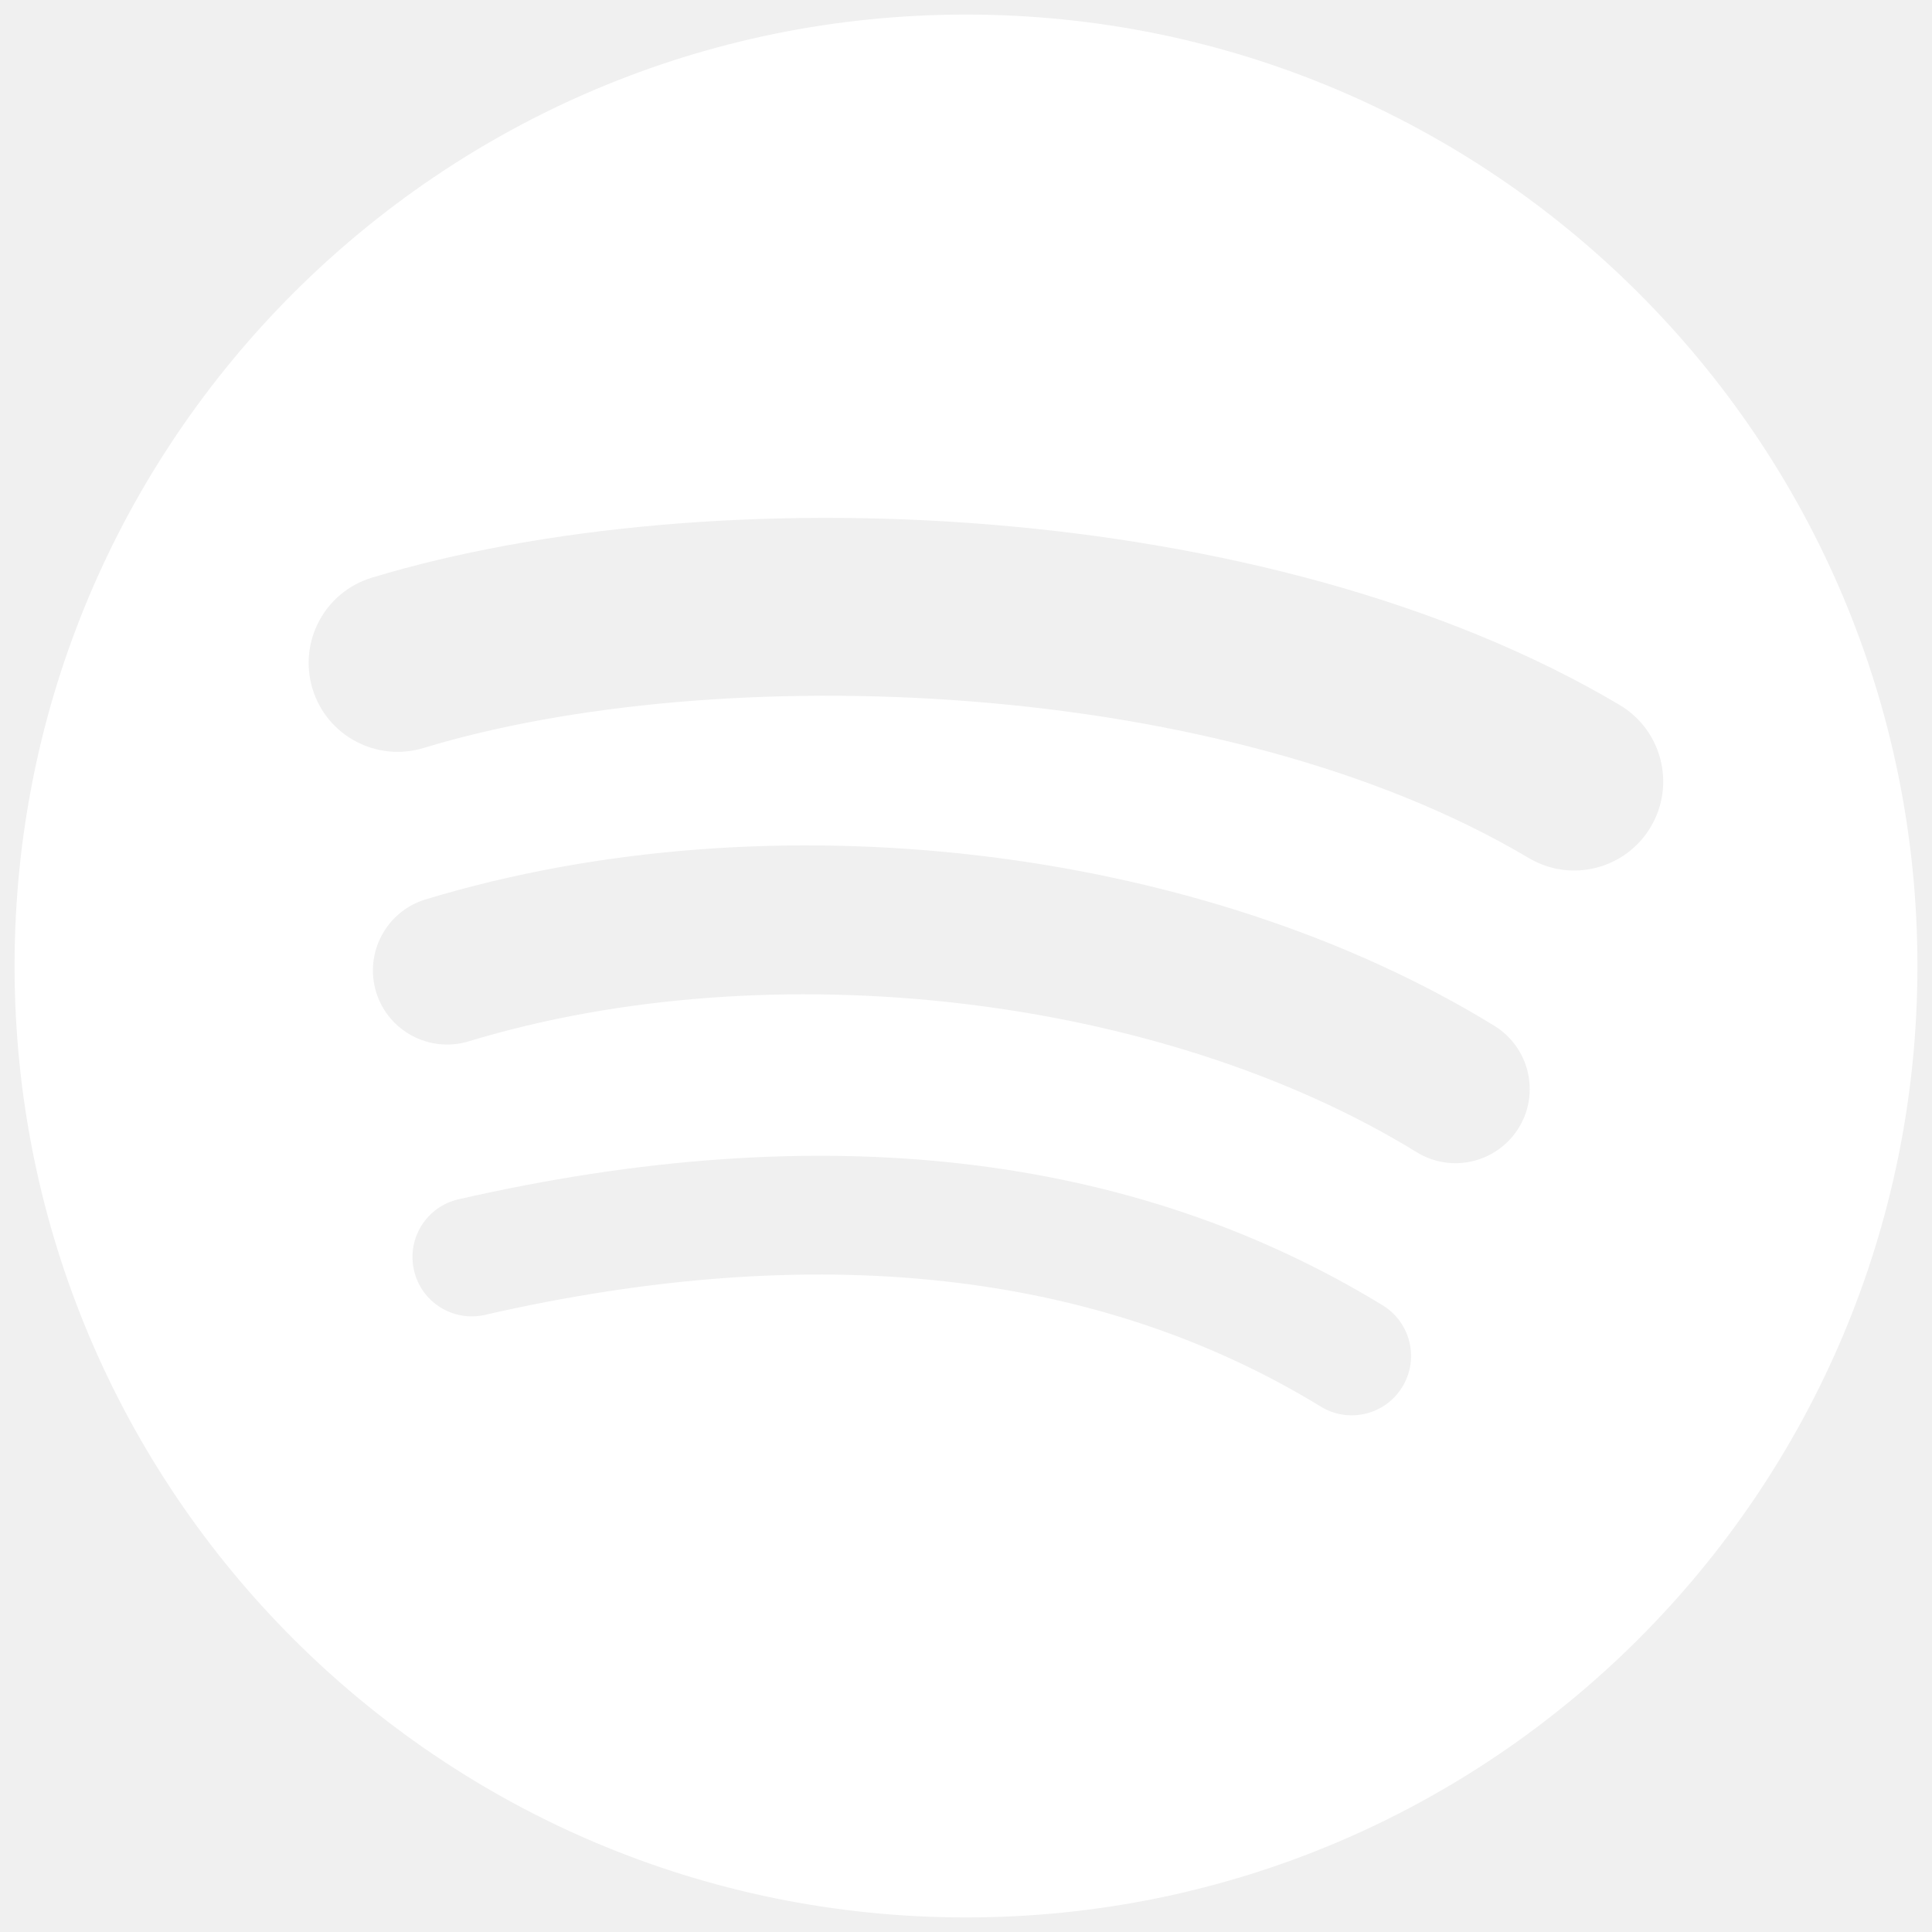
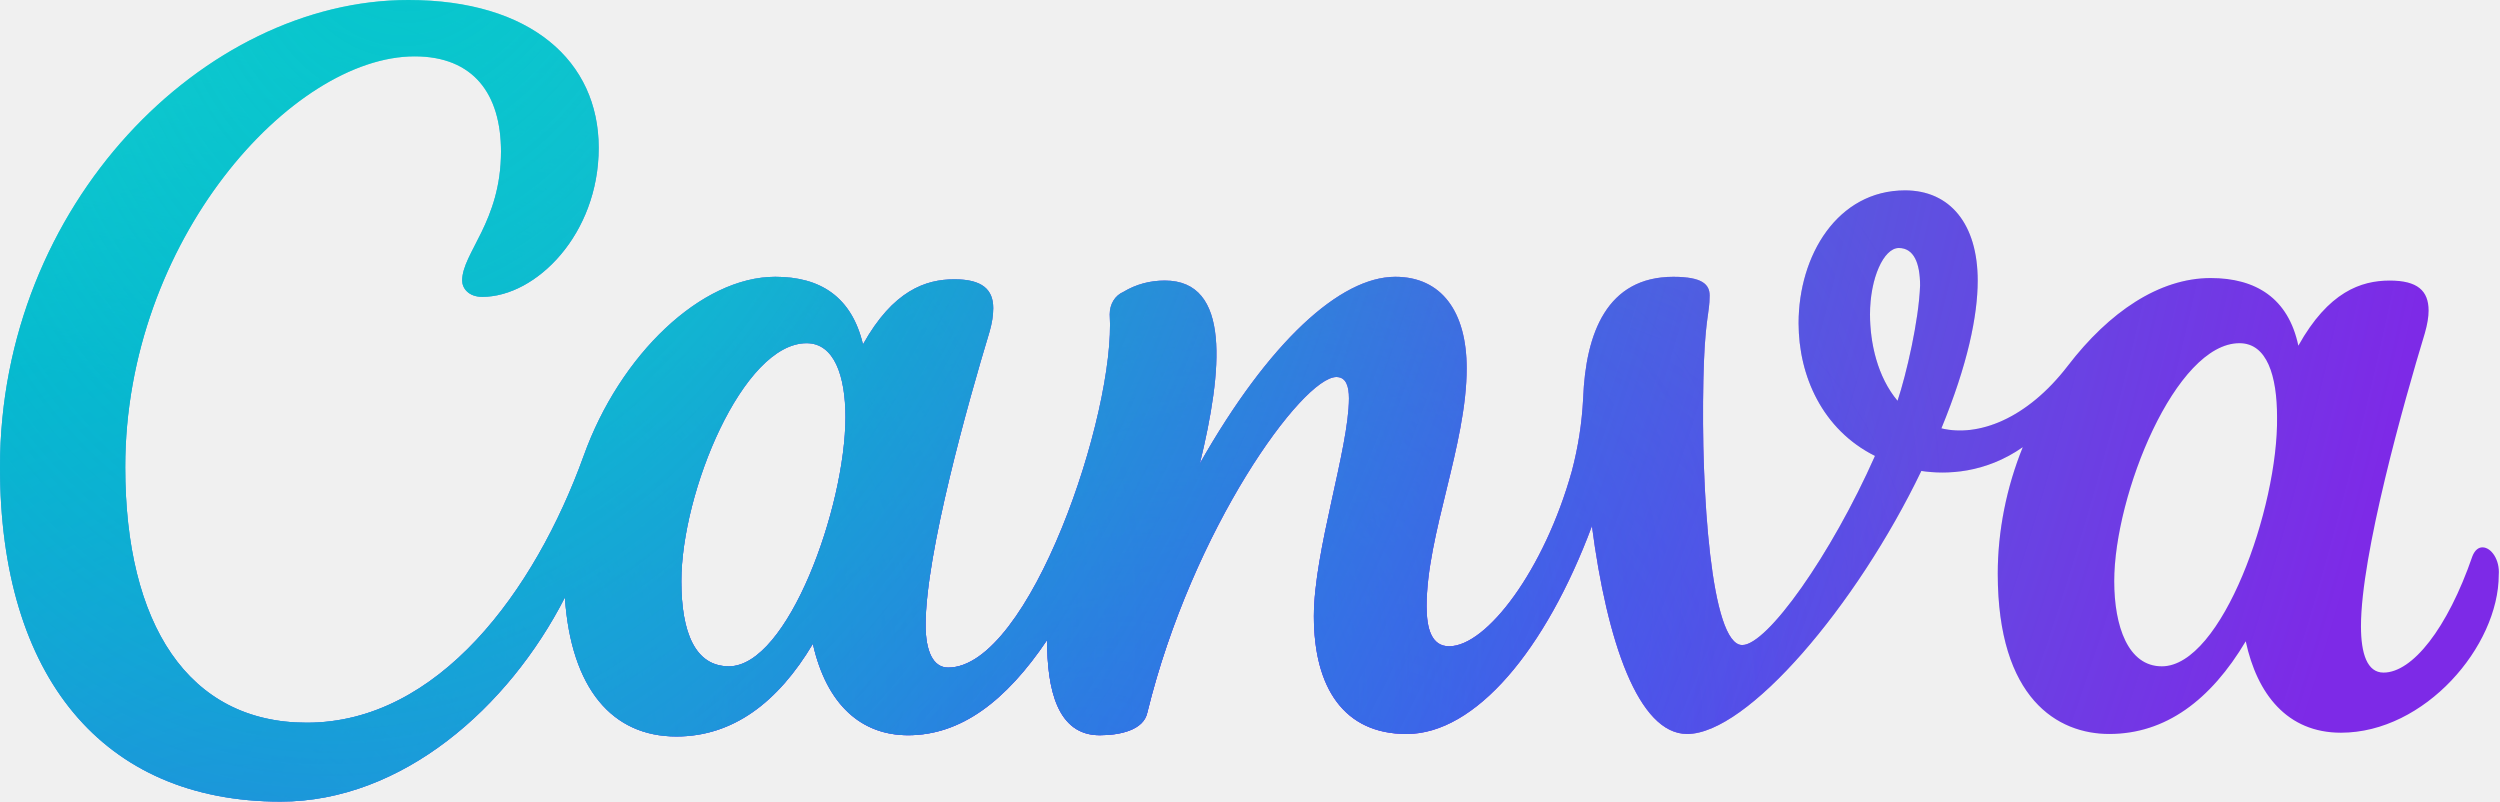
- <svg xmlns="http://www.w3.org/2000/svg" viewBox="0 0 226.733 226.733" height="226.733" width="226.733" xml:space="preserve" id="svg2" version="1.1">
-   <defs id="defs6">
-  </defs>
-   <g transform="matrix(1.333333,0,0,-1.333333,0,226.7333)" id="g10">
-     <g transform="scale(0.1)" id="g12">
-       <path id="path14" style="fill:#ffffff;fill-opacity:1;fill-rule:nonzero;stroke:none" d="m 1345.62,945.281 c -269.94,160.309 -715.202,175.049 -972.893,96.839 -41.383,-12.56 -85.145,10.81 -97.68,52.18 -12.543,41.41 10.793,85.14 52.207,97.72 295.812,89.79 787.556,72.45 1098.316,-112.02 37.22,-22.1 49.43,-70.17 27.37,-107.328 -22.08,-37.219 -70.19,-49.488 -107.32,-27.391 z m -8.84,-237.441 c -18.94,-30.731 -59.12,-40.371 -89.81,-21.5 -225.05,138.336 -568.216,178.41 -834.466,97.59 -34.527,-10.434 -70.996,9.035 -81.484,43.496 -10.403,34.527 9.074,70.929 43.539,81.429 304.152,92.295 682.261,47.59 940.741,-111.253 30.69,-18.903 40.35,-59.102 21.48,-89.762 z M 1234.31,479.809 c -15.05,-24.68 -47.18,-32.411 -71.77,-17.368 -196.653,120.188 -444.173,147.329 -735.673,80.75 -28.09,-6.441 -56.086,11.161 -62.492,39.25 -6.434,28.079 11.102,56.079 39.254,62.489 318.996,72.925 592.633,41.539 813.361,-93.34 24.61,-15.031 32.36,-47.18 17.32,-71.781 z M 850.254,1687.68 c -462.496,0 -837.434,-374.93 -837.434,-837.418 0,-462.543 374.938,-837.442 837.434,-837.442 462.506,0 837.426,374.899 837.426,837.442 0,462.488 -374.92,837.418 -837.426,837.418">
-    </path>
-     </g>
+ <svg xmlns="http://www.w3.org/2000/svg" version="1.1" id="Layer_1" x="0px" y="0px" viewBox="0 0 199.6 64" style="enable-background:new 0 0 199.6 64;" xml:space="preserve">
+   <style type="text/css">
+   .st0{fill:url(#SVGID_1_);}
+ 	.st1{fill:url(#SVGID_2_);}
+ 	.st2{fill:url(#SVGID_3_);}
+ 	.st3{fill:url(#SVGID_4_);}
+ 	.st4{fill:url(#SVGID_5_);}
+ 	.st5{fill:url(#SVGID_6_);}
+  </style>
+   <g>
+     <linearGradient id="SVGID_1_" gradientUnits="userSpaceOnUse" x1="197.391" y1="143.922" x2="31.354" y2="183.435" gradientTransform="matrix(1 0 0 -1 0 209.0271)">
+       <stop offset="0" style="stop-color:#7D2AE7">
+    </stop>
+       <stop offset="0.771" style="stop-color:#7D2AE7">
+    </stop>
+       <stop offset="1" style="stop-color:#7D2AE7;stop-opacity:0">
+    </stop>
+     </linearGradient>
+     <path class="st0" d="M198.2,43.7c-0.3,0-0.6,0.2-0.8,0.7c-2,5.8-4.8,9.3-7.1,9.3c-1.3,0-1.8-1.5-1.8-3.7c0-5.7,3.4-17.8,5.1-23.4   c0.2-0.7,0.3-1.3,0.3-1.8c0-1.6-0.9-2.4-3.1-2.4c-2.3,0-4.9,0.9-7.3,5.2c-0.8-3.8-3.4-5.4-7-5.4c-4.1,0-8.1,2.7-11.4,7   c-3.3,4.3-7.2,5.7-10.1,5c2.1-5.1,2.9-9,2.9-11.8c0-4.5-2.2-7.2-5.8-7.2c-5.4,0-8.5,5.2-8.5,10.6c0,4.2,1.9,8.5,6.1,10.6   c-3.5,7.9-8.6,15.1-10.6,15.1c-2.5,0-3.3-12.3-3.1-21.1c0.1-5,0.5-5.3,0.5-6.8c0-0.9-0.6-1.5-2.9-1.5c-5.3,0-7,4.5-7.2,9.7   c-0.1,2-0.4,3.9-0.9,5.8c-2.2,7.9-6.8,14-9.8,14c-1.4,0-1.8-1.4-1.8-3.2c0-5.7,3.2-12.9,3.2-19c0-4.5-2-7.3-5.7-7.3   c-4.4,0-10.1,5.2-15.6,14.9c1.8-7.4,2.5-14.6-2.8-14.6c-1.2,0-2.3,0.3-3.3,0.9c-0.7,0.3-1.1,1-1.1,1.8c0.5,7.9-6.4,28.2-12.9,28.2   c-1.2,0-1.8-1.3-1.8-3.4c0-5.7,3.4-17.8,5.1-23.4c0.2-0.7,0.3-1.3,0.3-1.9c0-1.5-0.9-2.3-3.1-2.3c-2.3,0-4.9,0.9-7.3,5.2   c-0.9-3.8-3.4-5.4-7-5.4c-5.9,0-12.4,6.2-15.3,14.3c-3.9,10.8-11.6,21.3-22.1,21.3c-9.5,0-14.5-7.9-14.5-20.4   c0-18.1,13.3-32.8,23.1-32.8c4.7,0,6.9,3,6.9,7.6c0,5.6-3.1,8.1-3.1,10.3c0,0.6,0.5,1.3,1.6,1.3c4.3,0,9.3-5,9.3-11.9   S42.4,0,32.6,0C16.3,0,0,16.3,0,37.3C0,54,8.2,64,22.4,64c9.7,0,18.2-7.5,22.7-16.3c0.5,7.3,3.8,11.1,8.9,11.1   c4.5,0,8.1-2.7,10.9-7.4c1.1,4.9,3.9,7.3,7.6,7.3c4.2,0,7.8-2.7,11.1-7.6c0,3.9,0.8,7.6,4.2,7.6c1.6,0,3.5-0.4,3.8-1.8   c3.6-14.7,12.4-26.8,15.1-26.8c0.8,0,1,0.8,1,1.7c0,4-2.8,12.2-2.8,17.4c0,5.7,2.4,9.4,7.4,9.4c5.5,0,11.1-6.7,14.8-16.6   c1.2,9.2,3.7,16.6,7.6,16.6c4.8,0,13.5-10.2,18.7-21c2,0.3,5.1,0.2,8.1-1.9c-1.3,3.2-2,6.7-2,10.1c0,10,4.8,12.8,8.9,12.8   c4.5,0,8.1-2.7,10.9-7.4c0.9,4.2,3.3,7.3,7.6,7.3c6.7,0,12.6-6.9,12.6-12.6C199.6,44.7,198.9,43.7,198.2,43.7z M58.2,53.2   c-2.7,0-3.8-2.7-3.8-6.8c0-7.1,4.9-19,10-19c2.2,0,3.1,2.6,3.1,5.9C67.5,40.5,62.9,53.2,58.2,53.2z M151.5,32   c-1.6-1.9-2.2-4.6-2.2-6.9c0-2.9,1.1-5.3,2.3-5.3s1.7,1.2,1.7,3C153.2,25.6,152.2,29.9,151.5,32z M172.6,53.2   c-2.7,0-3.8-3.2-3.8-6.8c0-6.9,4.9-19,10-19c2.2,0,3,2.6,3,5.9C181.9,40.5,177.4,53.2,172.6,53.2z">
+   </path>
+     <radialGradient id="SVGID_2_" cx="-111.541" cy="306.913" r="9.978172e-02" gradientTransform="matrix(420.0004 -432 -287.1004 -279.1257 135064.25 37552.578)" gradientUnits="userSpaceOnUse">
+       <stop offset="0" style="stop-color:#6420FF">
+    </stop>
+       <stop offset="1" style="stop-color:#6420FF;stop-opacity:0">
+    </stop>
+     </radialGradient>
+     <path class="st1" d="M198.2,43.7c-0.3,0-0.6,0.2-0.8,0.7c-2,5.8-4.8,9.3-7.1,9.3c-1.3,0-1.8-1.5-1.8-3.7c0-5.7,3.4-17.8,5.1-23.4   c0.2-0.7,0.3-1.3,0.3-1.8c0-1.6-0.9-2.4-3.1-2.4c-2.3,0-4.9,0.9-7.3,5.2c-0.8-3.8-3.4-5.4-7-5.4c-4.1,0-8.1,2.7-11.4,7   c-3.3,4.3-7.2,5.7-10.1,5c2.1-5.1,2.9-9,2.9-11.8c0-4.5-2.2-7.2-5.8-7.2c-5.4,0-8.5,5.2-8.5,10.6c0,4.2,1.9,8.5,6.1,10.6   c-3.5,7.9-8.6,15.1-10.6,15.1c-2.5,0-3.3-12.3-3.1-21.1c0.1-5,0.5-5.3,0.5-6.8c0-0.9-0.6-1.5-2.9-1.5c-5.3,0-7,4.5-7.2,9.7   c-0.1,2-0.4,3.9-0.9,5.8c-2.2,7.9-6.8,14-9.8,14c-1.4,0-1.8-1.4-1.8-3.2c0-5.7,3.2-12.9,3.2-19c0-4.5-2-7.3-5.7-7.3   c-4.4,0-10.1,5.2-15.6,14.9c1.8-7.4,2.5-14.6-2.8-14.6c-1.2,0-2.3,0.3-3.3,0.9c-0.7,0.3-1.1,1-1.1,1.8c0.5,7.9-6.4,28.2-12.9,28.2   c-1.2,0-1.8-1.3-1.8-3.4c0-5.7,3.4-17.8,5.1-23.4c0.2-0.7,0.3-1.3,0.3-1.9c0-1.5-0.9-2.3-3.1-2.3c-2.3,0-4.9,0.9-7.3,5.2   c-0.9-3.8-3.4-5.4-7-5.4c-5.9,0-12.4,6.2-15.3,14.3c-3.9,10.8-11.6,21.3-22.1,21.3c-9.5,0-14.5-7.9-14.5-20.4   c0-18.1,13.3-32.8,23.1-32.8c4.7,0,6.9,3,6.9,7.6c0,5.6-3.1,8.1-3.1,10.3c0,0.6,0.5,1.3,1.6,1.3c4.3,0,9.3-5,9.3-11.9   S42.4,0,32.6,0C16.3,0,0,16.3,0,37.3C0,54,8.2,64,22.4,64c9.7,0,18.2-7.5,22.7-16.3c0.5,7.3,3.8,11.1,8.9,11.1   c4.5,0,8.1-2.7,10.9-7.4c1.1,4.9,3.9,7.3,7.6,7.3c4.2,0,7.8-2.7,11.1-7.6c0,3.9,0.8,7.6,4.2,7.6c1.6,0,3.5-0.4,3.8-1.8   c3.6-14.7,12.4-26.8,15.1-26.8c0.8,0,1,0.8,1,1.7c0,4-2.8,12.2-2.8,17.4c0,5.7,2.4,9.4,7.4,9.4c5.5,0,11.1-6.7,14.8-16.6   c1.2,9.2,3.7,16.6,7.6,16.6c4.8,0,13.5-10.2,18.7-21c2,0.3,5.1,0.2,8.1-1.9c-1.3,3.2-2,6.7-2,10.1c0,10,4.8,12.8,8.9,12.8   c4.5,0,8.1-2.7,10.9-7.4c0.9,4.2,3.3,7.3,7.6,7.3c6.7,0,12.6-6.9,12.6-12.6C199.6,44.7,198.9,43.7,198.2,43.7z M58.2,53.2   c-2.7,0-3.8-2.7-3.8-6.8c0-7.1,4.9-19,10-19c2.2,0,3.1,2.6,3.1,5.9C67.5,40.5,62.9,53.2,58.2,53.2z M151.5,32   c-1.6-1.9-2.2-4.6-2.2-6.9c0-2.9,1.1-5.3,2.3-5.3s1.7,1.2,1.7,3C153.2,25.6,152.2,29.9,151.5,32z M172.6,53.2   c-2.7,0-3.8-3.2-3.8-6.8c0-6.9,4.9-19,10-19c2.2,0,3,2.6,3,5.9C181.9,40.5,177.4,53.2,172.6,53.2z">
+   </path>
+     <radialGradient id="SVGID_3_" cx="-111.215" cy="304.828" r="9.978172e-02" gradientTransform="matrix(1167.999 103.9999 82.8902 -930.921 104636.773 295379.688)" gradientUnits="userSpaceOnUse">
+       <stop offset="0.25" style="stop-color:#00C4CC">
+    </stop>
+       <stop offset="1" style="stop-color:#00C4CC;stop-opacity:0">
+    </stop>
+     </radialGradient>
+     <path class="st2" d="M198.2,43.7c-0.3,0-0.6,0.2-0.8,0.7c-2,5.8-4.8,9.3-7.1,9.3c-1.3,0-1.8-1.5-1.8-3.7c0-5.7,3.4-17.8,5.1-23.4   c0.2-0.7,0.3-1.3,0.3-1.8c0-1.6-0.9-2.4-3.1-2.4c-2.3,0-4.9,0.9-7.3,5.2c-0.8-3.8-3.4-5.4-7-5.4c-4.1,0-8.1,2.7-11.4,7   c-3.3,4.3-7.2,5.7-10.1,5c2.1-5.1,2.9-9,2.9-11.8c0-4.5-2.2-7.2-5.8-7.2c-5.4,0-8.5,5.2-8.5,10.6c0,4.2,1.9,8.5,6.1,10.6   c-3.5,7.9-8.6,15.1-10.6,15.1c-2.5,0-3.3-12.3-3.1-21.1c0.1-5,0.5-5.3,0.5-6.8c0-0.9-0.6-1.5-2.9-1.5c-5.3,0-7,4.5-7.2,9.7   c-0.1,2-0.4,3.9-0.9,5.8c-2.2,7.9-6.8,14-9.8,14c-1.4,0-1.8-1.4-1.8-3.2c0-5.7,3.2-12.9,3.2-19c0-4.5-2-7.3-5.7-7.3   c-4.4,0-10.1,5.2-15.6,14.9c1.8-7.4,2.5-14.6-2.8-14.6c-1.2,0-2.3,0.3-3.3,0.9c-0.7,0.3-1.1,1-1.1,1.8c0.5,7.9-6.4,28.2-12.9,28.2   c-1.2,0-1.8-1.3-1.8-3.4c0-5.7,3.4-17.8,5.1-23.4c0.2-0.7,0.3-1.3,0.3-1.9c0-1.5-0.9-2.3-3.1-2.3c-2.3,0-4.9,0.9-7.3,5.2   c-0.9-3.8-3.4-5.4-7-5.4c-5.9,0-12.4,6.2-15.3,14.3c-3.9,10.8-11.6,21.3-22.1,21.3c-9.5,0-14.5-7.9-14.5-20.4   c0-18.1,13.3-32.8,23.1-32.8c4.7,0,6.9,3,6.9,7.6c0,5.6-3.1,8.1-3.1,10.3c0,0.6,0.5,1.3,1.6,1.3c4.3,0,9.3-5,9.3-11.9   S42.4,0,32.6,0C16.3,0,0,16.3,0,37.3C0,54,8.2,64,22.4,64c9.7,0,18.2-7.5,22.7-16.3c0.5,7.3,3.8,11.1,8.9,11.1   c4.5,0,8.1-2.7,10.9-7.4c1.1,4.9,3.9,7.3,7.6,7.3c4.2,0,7.8-2.7,11.1-7.6c0,3.9,0.8,7.6,4.2,7.6c1.6,0,3.5-0.4,3.8-1.8   c3.6-14.7,12.4-26.8,15.1-26.8c0.8,0,1,0.8,1,1.7c0,4-2.8,12.2-2.8,17.4c0,5.7,2.4,9.4,7.4,9.4c5.5,0,11.1-6.7,14.8-16.6   c1.2,9.2,3.7,16.6,7.6,16.6c4.8,0,13.5-10.2,18.7-21c2,0.3,5.1,0.2,8.1-1.9c-1.3,3.2-2,6.7-2,10.1c0,10,4.8,12.8,8.9,12.8   c4.5,0,8.1-2.7,10.9-7.4c0.9,4.2,3.3,7.3,7.6,7.3c6.7,0,12.6-6.9,12.6-12.6C199.6,44.7,198.9,43.7,198.2,43.7z M58.2,53.2   c-2.7,0-3.8-2.7-3.8-6.8c0-7.1,4.9-19,10-19c2.2,0,3.1,2.6,3.1,5.9C67.5,40.5,62.9,53.2,58.2,53.2z M151.5,32   c-1.6-1.9-2.2-4.6-2.2-6.9c0-2.9,1.1-5.3,2.3-5.3s1.7,1.2,1.7,3C153.2,25.6,152.2,29.9,151.5,32z M172.6,53.2   c-2.7,0-3.8-3.2-3.8-6.8c0-6.9,4.9-19,10-19c2.2,0,3,2.6,3,5.9C181.9,40.5,177.4,53.2,172.6,53.2z">
+   </path>
+     <radialGradient id="SVGID_4_" cx="-111.529" cy="306.037" r="9.978172e-02" gradientTransform="matrix(588.4999 -474.0003 -324.1069 -402.3982 164908.484 70348.141)" gradientUnits="userSpaceOnUse">
+       <stop offset="0" style="stop-color:#6420FF">
+    </stop>
+       <stop offset="1" style="stop-color:#6420FF;stop-opacity:0">
+    </stop>
+     </radialGradient>
+     <path class="st3" d="M198.2,43.7c-0.3,0-0.6,0.2-0.8,0.7c-2,5.8-4.8,9.3-7.1,9.3c-1.3,0-1.8-1.5-1.8-3.7c0-5.7,3.4-17.8,5.1-23.4   c0.2-0.7,0.3-1.3,0.3-1.8c0-1.6-0.9-2.4-3.1-2.4c-2.3,0-4.9,0.9-7.3,5.2c-0.8-3.8-3.4-5.4-7-5.4c-4.1,0-8.1,2.7-11.4,7   c-3.3,4.3-7.2,5.7-10.1,5c2.1-5.1,2.9-9,2.9-11.8c0-4.5-2.2-7.2-5.8-7.2c-5.4,0-8.5,5.2-8.5,10.6c0,4.2,1.9,8.5,6.1,10.6   c-3.5,7.9-8.6,15.1-10.6,15.1c-2.5,0-3.3-12.3-3.1-21.1c0.1-5,0.5-5.3,0.5-6.8c0-0.9-0.6-1.5-2.9-1.5c-5.3,0-7,4.5-7.2,9.7   c-0.1,2-0.4,3.9-0.9,5.8c-2.2,7.9-6.8,14-9.8,14c-1.4,0-1.8-1.4-1.8-3.2c0-5.7,3.2-12.9,3.2-19c0-4.5-2-7.3-5.7-7.3   c-4.4,0-10.1,5.2-15.6,14.9c1.8-7.4,2.5-14.6-2.8-14.6c-1.2,0-2.3,0.3-3.3,0.9c-0.7,0.3-1.1,1-1.1,1.8c0.5,7.9-6.4,28.2-12.9,28.2   c-1.2,0-1.8-1.3-1.8-3.4c0-5.7,3.4-17.8,5.1-23.4c0.2-0.7,0.3-1.3,0.3-1.9c0-1.5-0.9-2.3-3.1-2.3c-2.3,0-4.9,0.9-7.3,5.2   c-0.9-3.8-3.4-5.4-7-5.4c-5.9,0-12.4,6.2-15.3,14.3c-3.9,10.8-11.6,21.3-22.1,21.3c-9.5,0-14.5-7.9-14.5-20.4   c0-18.1,13.3-32.8,23.1-32.8c4.7,0,6.9,3,6.9,7.6c0,5.6-3.1,8.1-3.1,10.3c0,0.6,0.5,1.3,1.6,1.3c4.3,0,9.3-5,9.3-11.9   S42.4,0,32.6,0C16.3,0,0,16.3,0,37.3C0,54,8.2,64,22.4,64c9.7,0,18.2-7.5,22.7-16.3c0.5,7.3,3.8,11.1,8.9,11.1   c4.5,0,8.1-2.7,10.9-7.4c1.1,4.9,3.9,7.3,7.6,7.3c4.2,0,7.8-2.7,11.1-7.6c0,3.9,0.8,7.6,4.2,7.6c1.6,0,3.5-0.4,3.8-1.8   c3.6-14.7,12.4-26.8,15.1-26.8c0.8,0,1,0.8,1,1.7c0,4-2.8,12.2-2.8,17.4c0,5.7,2.4,9.4,7.4,9.4c5.5,0,11.1-6.7,14.8-16.6   c1.2,9.2,3.7,16.6,7.6,16.6c4.8,0,13.5-10.2,18.7-21c2,0.3,5.1,0.2,8.1-1.9c-1.3,3.2-2,6.7-2,10.1c0,10,4.8,12.8,8.9,12.8   c4.5,0,8.1-2.7,10.9-7.4c0.9,4.2,3.3,7.3,7.6,7.3c6.7,0,12.6-6.9,12.6-12.6C199.6,44.7,198.9,43.7,198.2,43.7z M58.2,53.2   c-2.7,0-3.8-2.7-3.8-6.8c0-7.1,4.9-19,10-19c2.2,0,3.1,2.6,3.1,5.9C67.5,40.5,62.9,53.2,58.2,53.2z M151.5,32   c-1.6-1.9-2.2-4.6-2.2-6.9c0-2.9,1.1-5.3,2.3-5.3s1.7,1.2,1.7,3C153.2,25.6,152.2,29.9,151.5,32z M172.6,53.2   c-2.7,0-3.8-3.2-3.8-6.8c0-6.9,4.9-19,10-19c2.2,0,3,2.6,3,5.9C181.9,40.5,177.4,53.2,172.6,53.2z">
+   </path>
+     <radialGradient id="SVGID_5_" cx="-110.869" cy="305.303" r="9.978172e-02" gradientTransform="matrix(728.0006 -495.9998 -339.1491 -497.784 184267.156 97058.969)" gradientUnits="userSpaceOnUse">
+       <stop offset="0" style="stop-color:#6420FF">
+    </stop>
+       <stop offset="1" style="stop-color:#6420FF;stop-opacity:0">
+    </stop>
+     </radialGradient>
+     <path class="st4" d="M198.2,43.7c-0.3,0-0.6,0.2-0.8,0.7c-2,5.8-4.8,9.3-7.1,9.3c-1.3,0-1.8-1.5-1.8-3.7c0-5.7,3.4-17.8,5.1-23.4   c0.2-0.7,0.3-1.3,0.3-1.8c0-1.6-0.9-2.4-3.1-2.4c-2.3,0-4.9,0.9-7.3,5.2c-0.8-3.8-3.4-5.4-7-5.4c-4.1,0-8.1,2.7-11.4,7   c-3.3,4.3-7.2,5.7-10.1,5c2.1-5.1,2.9-9,2.9-11.8c0-4.5-2.2-7.2-5.8-7.2c-5.4,0-8.5,5.2-8.5,10.6c0,4.2,1.9,8.5,6.1,10.6   c-3.5,7.9-8.6,15.1-10.6,15.1c-2.5,0-3.3-12.3-3.1-21.1c0.1-5,0.5-5.3,0.5-6.8c0-0.9-0.6-1.5-2.9-1.5c-5.3,0-7,4.5-7.2,9.7   c-0.1,2-0.4,3.9-0.9,5.8c-2.2,7.9-6.8,14-9.8,14c-1.4,0-1.8-1.4-1.8-3.2c0-5.7,3.2-12.9,3.2-19c0-4.5-2-7.3-5.7-7.3   c-4.4,0-10.1,5.2-15.6,14.9c1.8-7.4,2.5-14.6-2.8-14.6c-1.2,0-2.3,0.3-3.3,0.9c-0.7,0.3-1.1,1-1.1,1.8c0.5,7.9-6.4,28.2-12.9,28.2   c-1.2,0-1.8-1.3-1.8-3.4c0-5.7,3.4-17.8,5.1-23.4c0.2-0.7,0.3-1.3,0.3-1.9c0-1.5-0.9-2.3-3.1-2.3c-2.3,0-4.9,0.9-7.3,5.2   c-0.9-3.8-3.4-5.4-7-5.4c-5.9,0-12.4,6.2-15.3,14.3c-3.9,10.8-11.6,21.3-22.1,21.3c-9.5,0-14.5-7.9-14.5-20.4   c0-18.1,13.3-32.8,23.1-32.8c4.7,0,6.9,3,6.9,7.6c0,5.6-3.1,8.1-3.1,10.3c0,0.6,0.5,1.3,1.6,1.3c4.3,0,9.3-5,9.3-11.9   S42.4,0,32.6,0C16.3,0,0,16.3,0,37.3C0,54,8.2,64,22.4,64c9.7,0,18.2-7.5,22.7-16.3c0.5,7.3,3.8,11.1,8.9,11.1   c4.5,0,8.1-2.7,10.9-7.4c1.1,4.9,3.9,7.3,7.6,7.3c4.2,0,7.8-2.7,11.1-7.6c0,3.9,0.8,7.6,4.2,7.6c1.6,0,3.5-0.4,3.8-1.8   c3.6-14.7,12.4-26.8,15.1-26.8c0.8,0,1,0.8,1,1.7c0,4-2.8,12.2-2.8,17.4c0,5.7,2.4,9.4,7.4,9.4c5.5,0,11.1-6.7,14.8-16.6   c1.2,9.2,3.7,16.6,7.6,16.6c4.8,0,13.5-10.2,18.7-21c2,0.3,5.1,0.2,8.1-1.9c-1.3,3.2-2,6.7-2,10.1c0,10,4.8,12.8,8.9,12.8   c4.5,0,8.1-2.7,10.9-7.4c0.9,4.2,3.3,7.3,7.6,7.3c6.7,0,12.6-6.9,12.6-12.6C199.6,44.7,198.9,43.7,198.2,43.7z M58.2,53.2   c-2.7,0-3.8-2.7-3.8-6.8c0-7.1,4.9-19,10-19c2.2,0,3.1,2.6,3.1,5.9C67.5,40.5,62.9,53.2,58.2,53.2z M151.5,32   c-1.6-1.9-2.2-4.6-2.2-6.9c0-2.9,1.1-5.3,2.3-5.3s1.7,1.2,1.7,3C153.2,25.6,152.2,29.9,151.5,32z M172.6,53.2   c-2.7,0-3.8-3.2-3.8-6.8c0-6.9,4.9-19,10-19c2.2,0,3,2.6,3,5.9C181.9,40.5,177.4,53.2,172.6,53.2z">
+   </path>
+     <radialGradient id="SVGID_6_" cx="-111.28" cy="304.488" r="9.978172e-02" gradientTransform="matrix(1699.995 375.999 461.1489 -2084.981 48781.066 676699)" gradientUnits="userSpaceOnUse">
+       <stop offset="0" style="stop-color:#00C4CC;stop-opacity:0.726">
+    </stop>
+       <stop offset="0" style="stop-color:#00C4CC">
+    </stop>
+       <stop offset="1" style="stop-color:#00C4CC;stop-opacity:0">
+    </stop>
+     </radialGradient>
+     <path class="st5" d="M198.2,43.7c-0.3,0-0.6,0.2-0.8,0.7c-2,5.8-4.8,9.3-7.1,9.3c-1.3,0-1.8-1.5-1.8-3.7c0-5.7,3.4-17.8,5.1-23.4   c0.2-0.7,0.3-1.3,0.3-1.8c0-1.6-0.9-2.4-3.1-2.4c-2.3,0-4.9,0.9-7.3,5.2c-0.8-3.8-3.4-5.4-7-5.4c-4.1,0-8.1,2.7-11.4,7   c-3.3,4.3-7.2,5.7-10.1,5c2.1-5.1,2.9-9,2.9-11.8c0-4.5-2.2-7.2-5.8-7.2c-5.4,0-8.5,5.2-8.5,10.6c0,4.2,1.9,8.5,6.1,10.6   c-3.5,7.9-8.6,15.1-10.6,15.1c-2.5,0-3.3-12.3-3.1-21.1c0.1-5,0.5-5.3,0.5-6.8c0-0.9-0.6-1.5-2.9-1.5c-5.3,0-7,4.5-7.2,9.7   c-0.1,2-0.4,3.9-0.9,5.8c-2.2,7.9-6.8,14-9.8,14c-1.4,0-1.8-1.4-1.8-3.2c0-5.7,3.2-12.9,3.2-19c0-4.5-2-7.3-5.7-7.3   c-4.4,0-10.1,5.2-15.6,14.9c1.8-7.4,2.5-14.6-2.8-14.6c-1.2,0-2.3,0.3-3.3,0.9c-0.7,0.3-1.1,1-1.1,1.8c0.5,7.9-6.4,28.2-12.9,28.2   c-1.2,0-1.8-1.3-1.8-3.4c0-5.7,3.4-17.8,5.1-23.4c0.2-0.7,0.3-1.3,0.3-1.9c0-1.5-0.9-2.3-3.1-2.3c-2.3,0-4.9,0.9-7.3,5.2   c-0.9-3.8-3.4-5.4-7-5.4c-5.9,0-12.4,6.2-15.3,14.3c-3.9,10.8-11.6,21.3-22.1,21.3c-9.5,0-14.5-7.9-14.5-20.4   c0-18.1,13.3-32.8,23.1-32.8c4.7,0,6.9,3,6.9,7.6c0,5.6-3.1,8.1-3.1,10.3c0,0.6,0.5,1.3,1.6,1.3c4.3,0,9.3-5,9.3-11.9   S42.4,0,32.6,0C16.3,0,0,16.3,0,37.3C0,54,8.2,64,22.4,64c9.7,0,18.2-7.5,22.7-16.3c0.5,7.3,3.8,11.1,8.9,11.1   c4.5,0,8.1-2.7,10.9-7.4c1.1,4.9,3.9,7.3,7.6,7.3c4.2,0,7.8-2.7,11.1-7.6c0,3.9,0.8,7.6,4.2,7.6c1.6,0,3.5-0.4,3.8-1.8   c3.6-14.7,12.4-26.8,15.1-26.8c0.8,0,1,0.8,1,1.7c0,4-2.8,12.2-2.8,17.4c0,5.7,2.4,9.4,7.4,9.4c5.5,0,11.1-6.7,14.8-16.6   c1.2,9.2,3.7,16.6,7.6,16.6c4.8,0,13.5-10.2,18.7-21c2,0.3,5.1,0.2,8.1-1.9c-1.3,3.2-2,6.7-2,10.1c0,10,4.8,12.8,8.9,12.8   c4.5,0,8.1-2.7,10.9-7.4c0.9,4.2,3.3,7.3,7.6,7.3c6.7,0,12.6-6.9,12.6-12.6C199.6,44.7,198.9,43.7,198.2,43.7z M58.2,53.2   c-2.7,0-3.8-2.7-3.8-6.8c0-7.1,4.9-19,10-19c2.2,0,3.1,2.6,3.1,5.9C67.5,40.5,62.9,53.2,58.2,53.2z M151.5,32   c-1.6-1.9-2.2-4.6-2.2-6.9c0-2.9,1.1-5.3,2.3-5.3s1.7,1.2,1.7,3C153.2,25.6,152.2,29.9,151.5,32z M172.6,53.2   c-2.7,0-3.8-3.2-3.8-6.8c0-6.9,4.9-19,10-19c2.2,0,3,2.6,3,5.9C181.9,40.5,177.4,53.2,172.6,53.2z">
+   </path>
  </g>
</svg>
